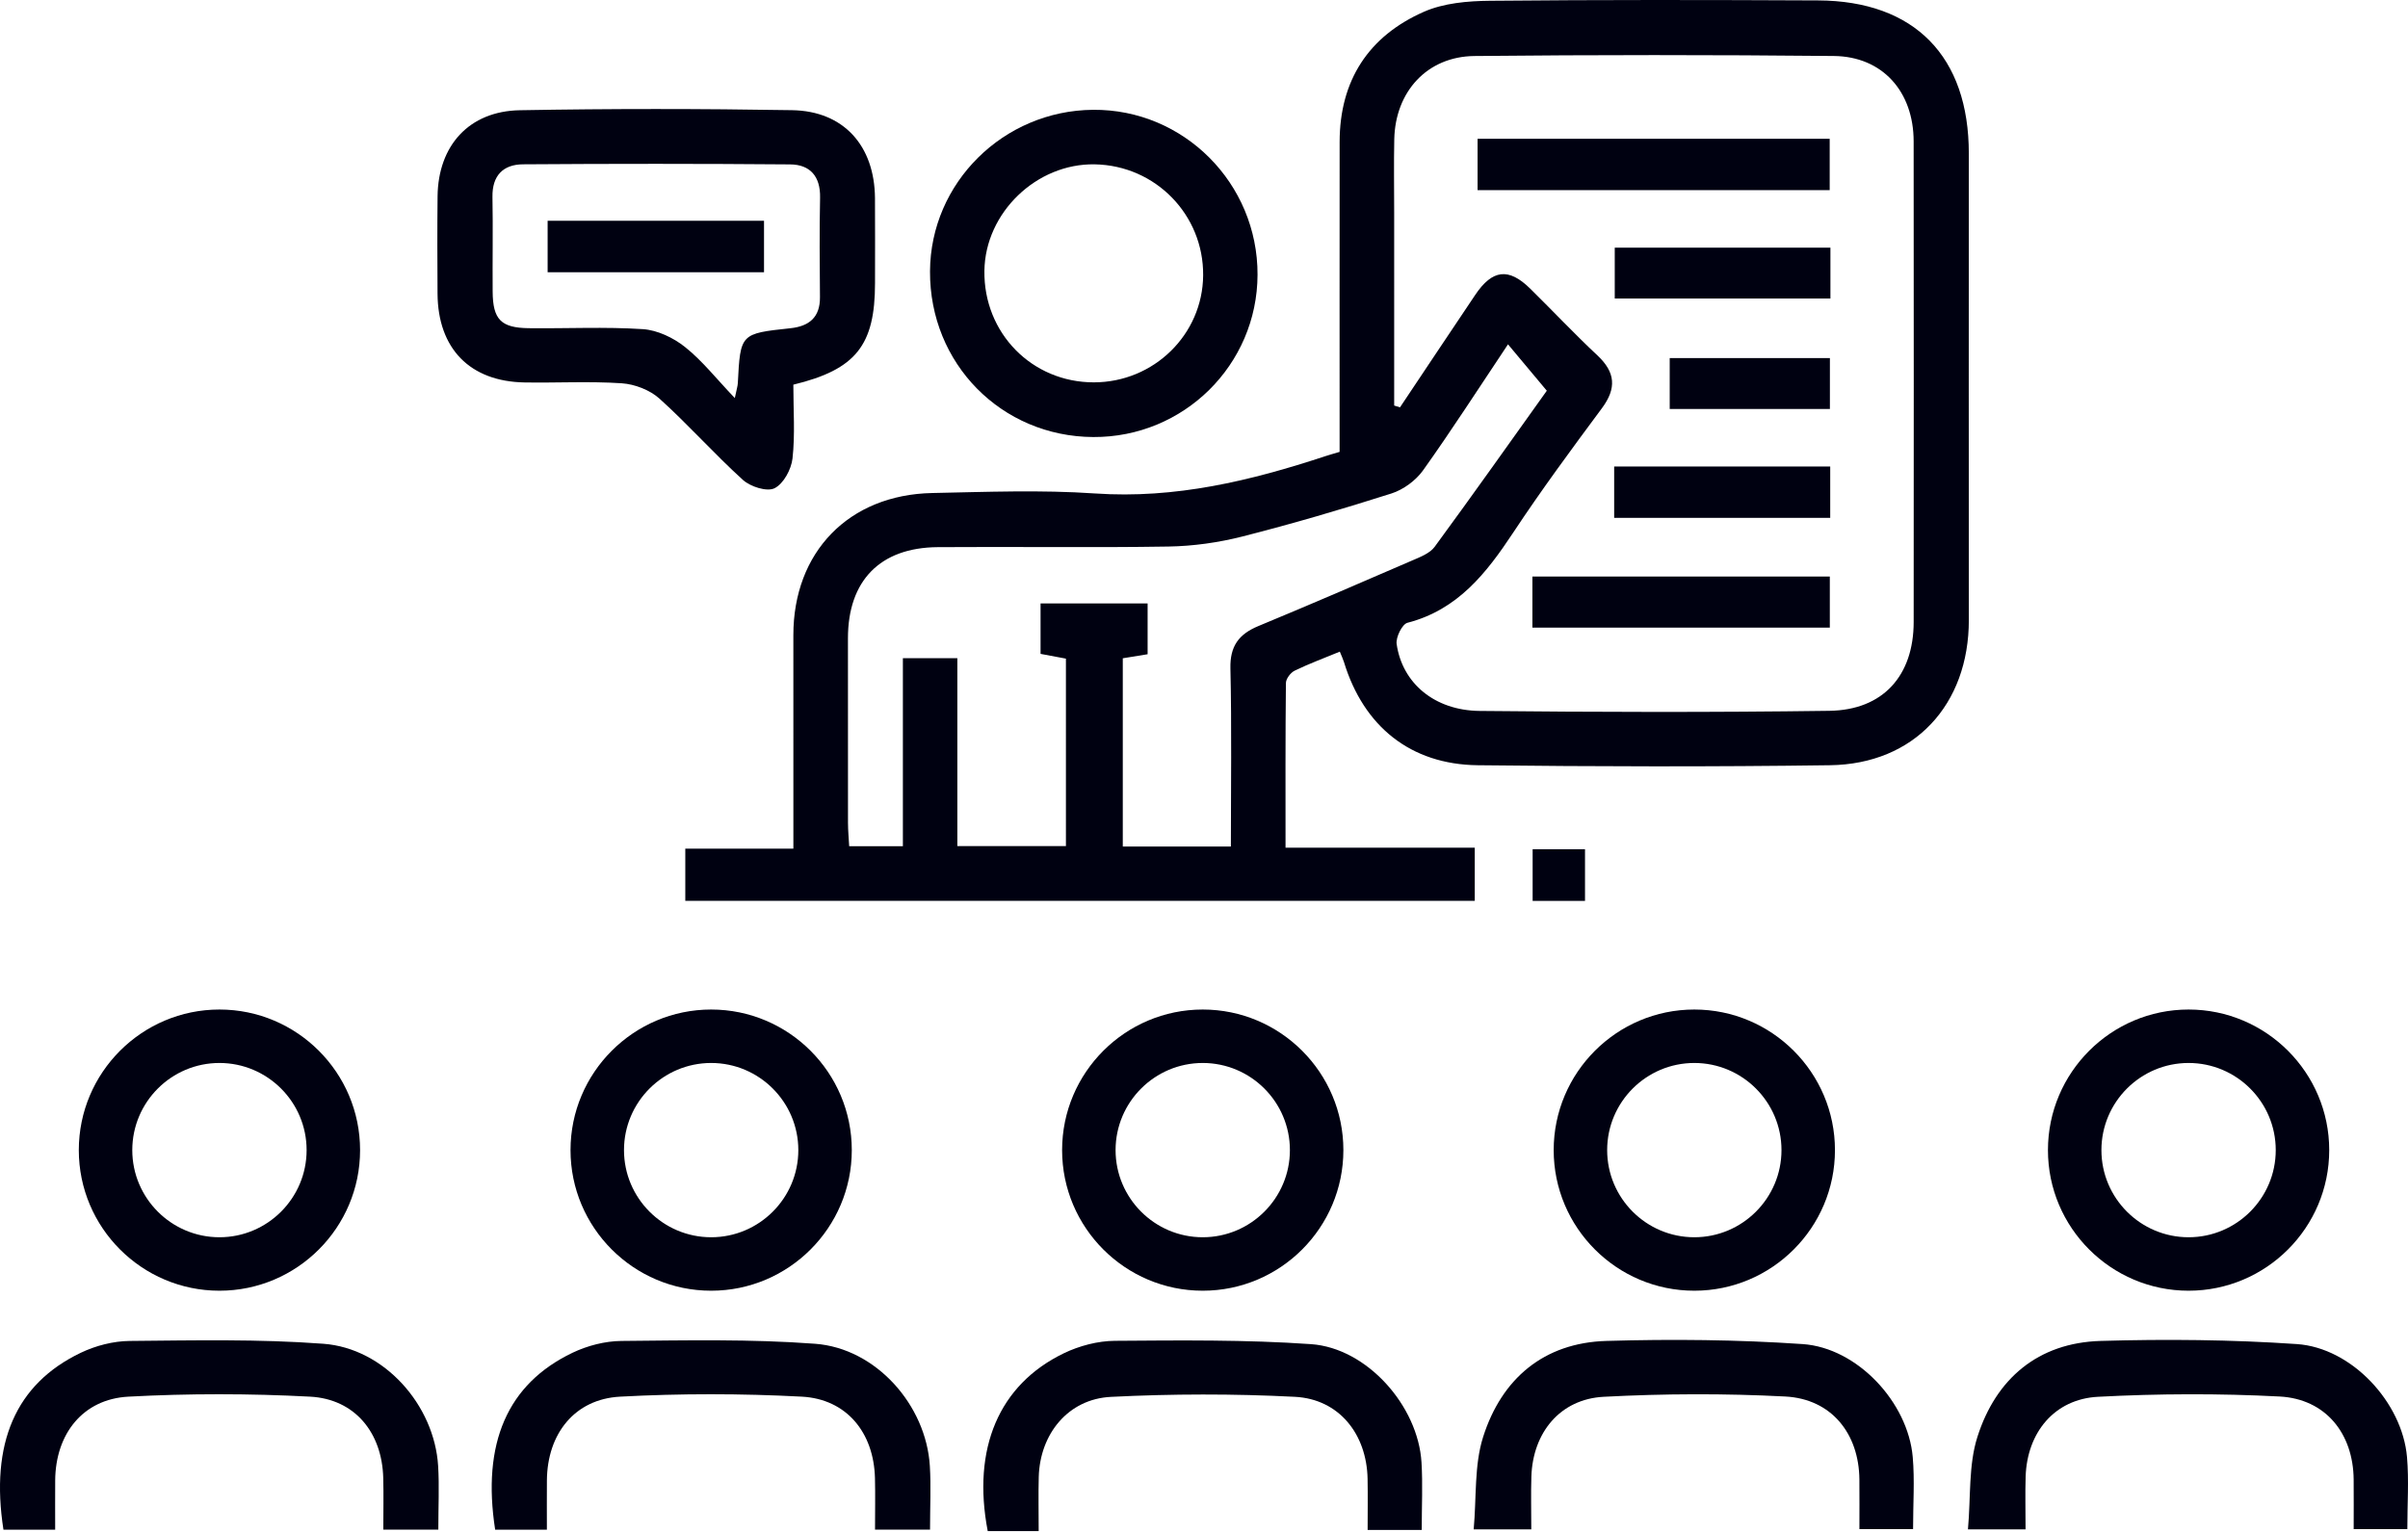
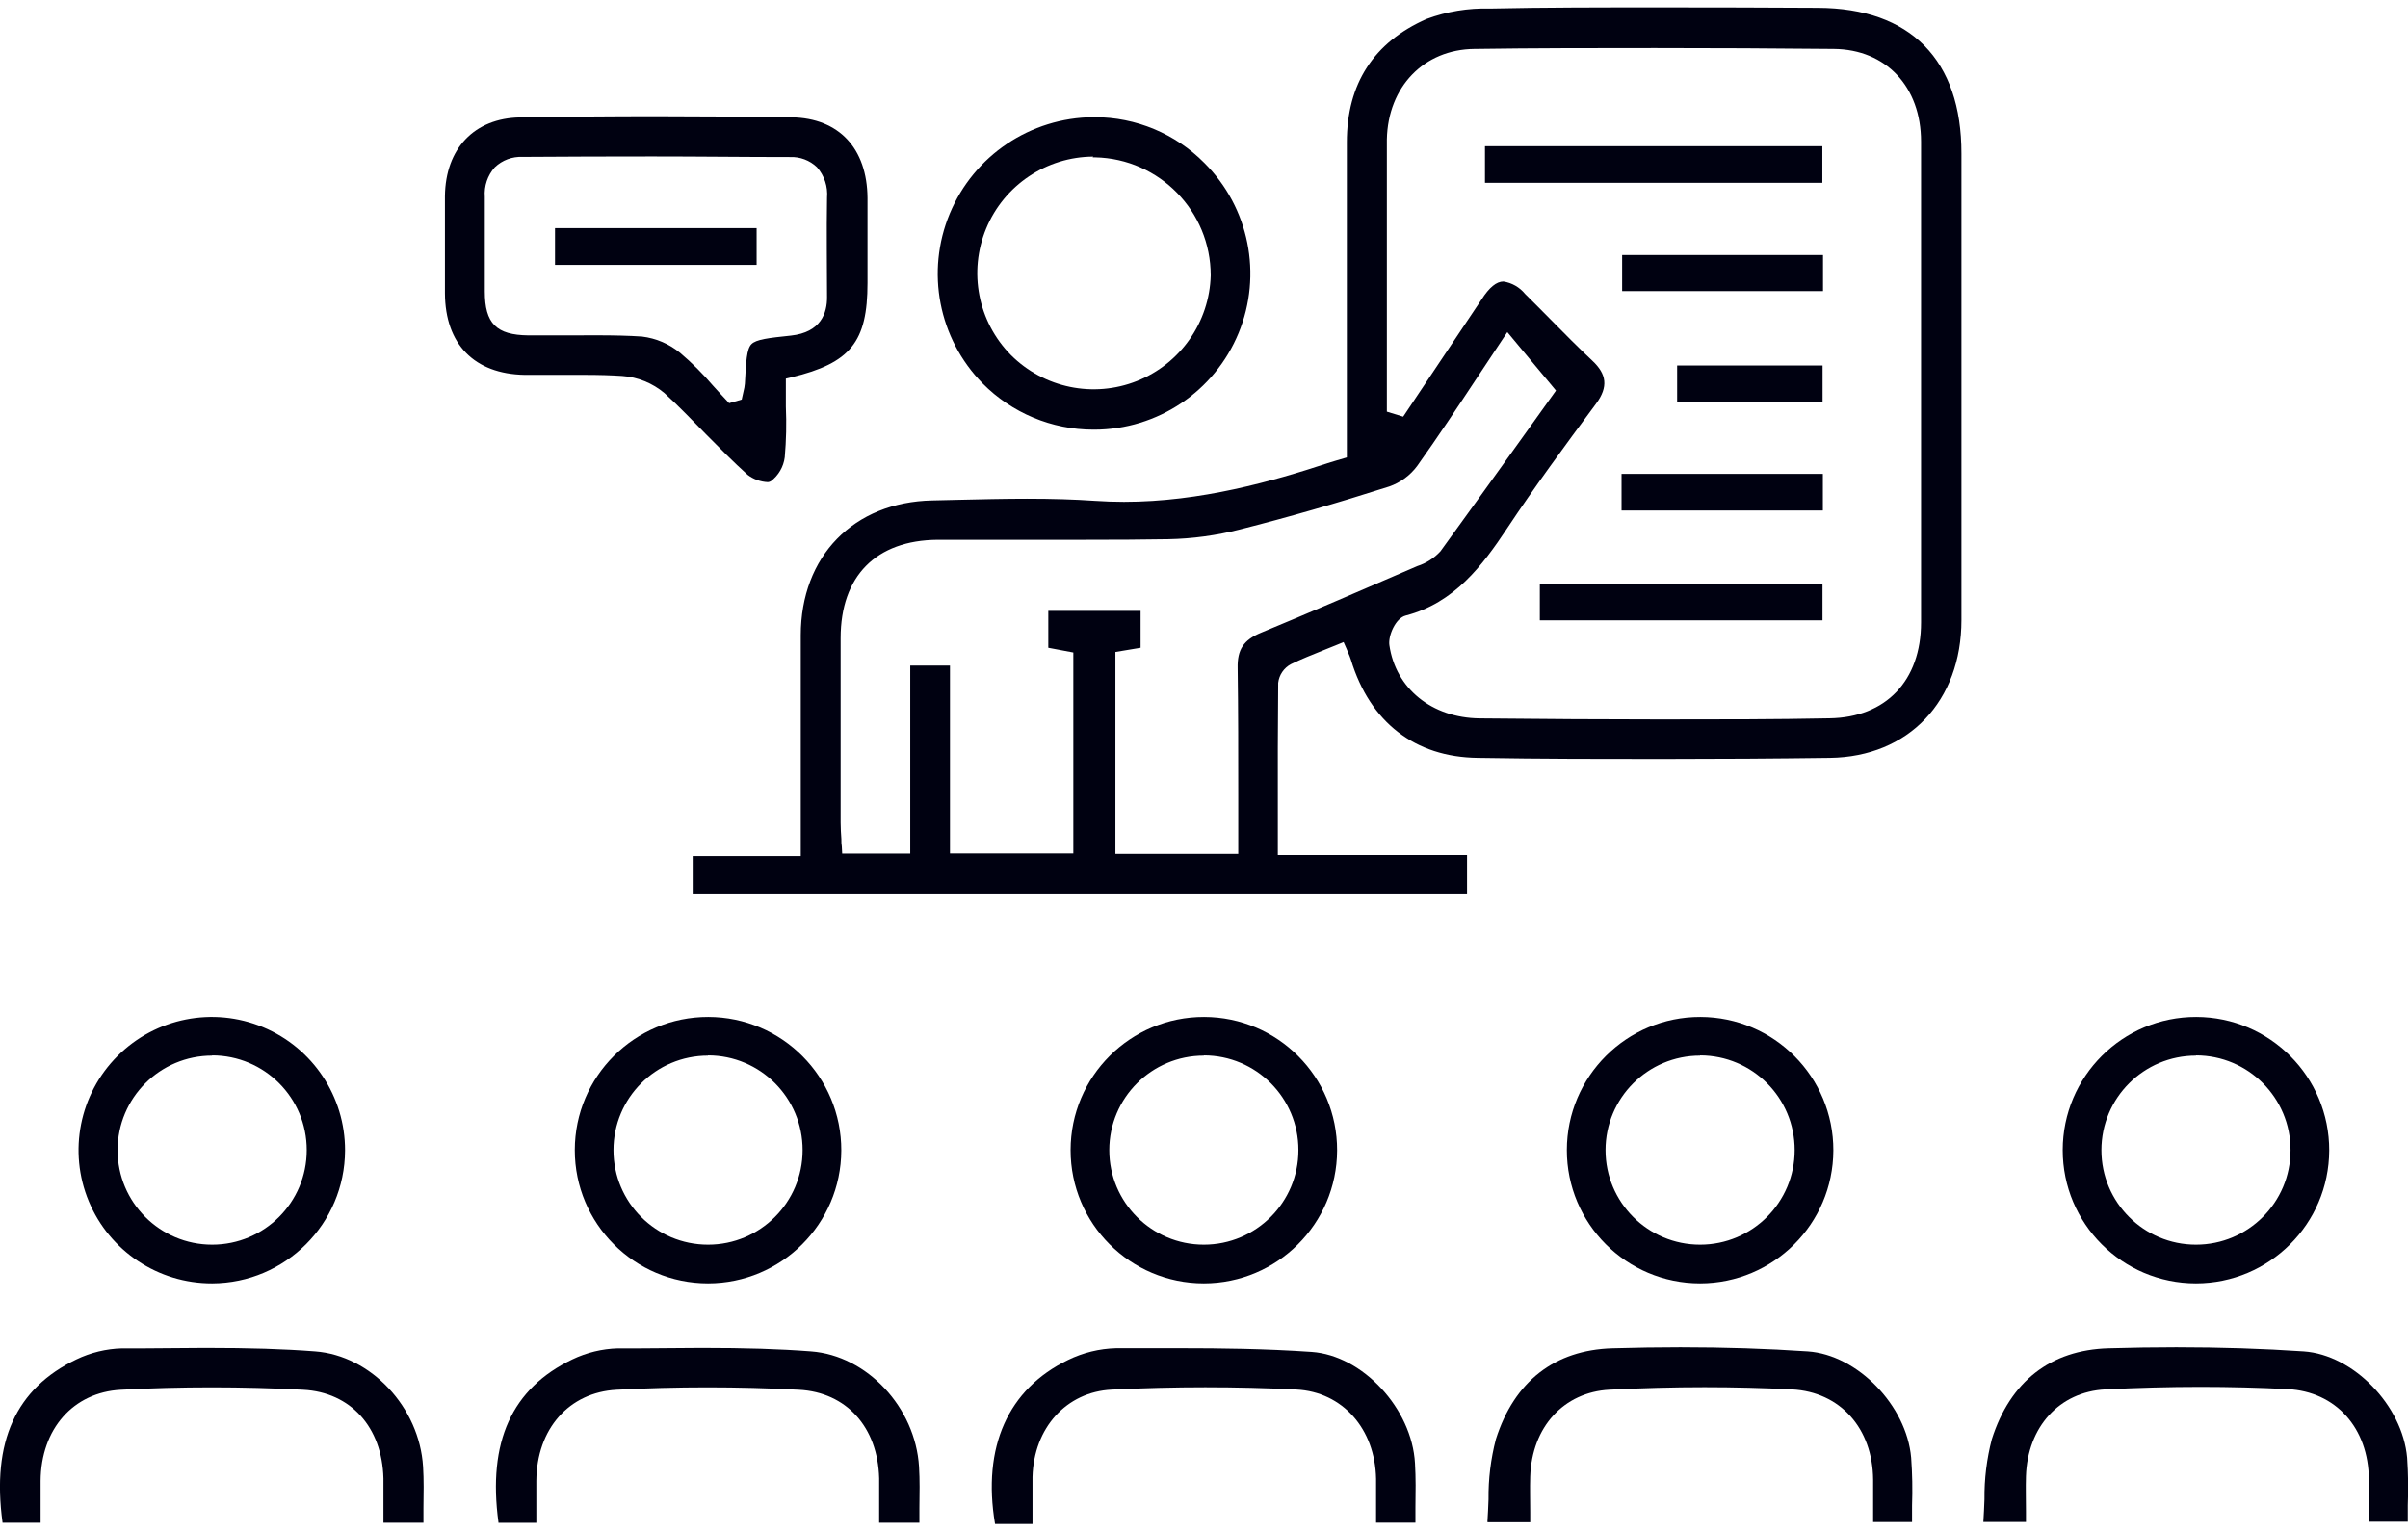
- <svg xmlns="http://www.w3.org/2000/svg" version="1.1" x="0px" y="0px" viewBox="0 0 326.185 207.463" enable-background="new 0 0 326.185 207.463" xml:space="preserve">
-   <g id="logo" display="none">
- </g>
-   <g id="Layer_1">
-     <g>
-       <g>
-         <path fill="#000111" d="M181.461,61.229c0-14.156-0.011-28.078,0.004-41.999c0.009-8.317,3.908-14.322,11.402-17.628     c2.696-1.189,5.96-1.468,8.972-1.497c14.81-0.144,29.622-0.118,44.432-0.049c13.089,0.061,20.429,7.596,20.423,20.745     c-0.01,21.064-0.012,42.129,0.003,63.193c0.008,11.504-7.397,19.536-18.805,19.693c-15.905,0.219-31.817,0.184-47.723,0.001     c-9.1-0.105-15.451-5.259-18.117-13.981c-0.119-0.389-0.3-0.759-0.561-1.41c-2.141,0.883-4.177,1.635-6.119,2.579     c-0.551,0.268-1.177,1.092-1.183,1.667c-0.08,7.325-0.052,14.65-0.052,22.316c8.671,0,17.059,0,25.633,0c0,2.573,0,4.803,0,7.205     c-35.66,0-71.169,0-106.941,0c0-2.21,0-4.441,0-7.07c4.689,0,9.448,0,14.641,0c0-1.558,0-2.729,0-3.9     c-0.001-8.338,0.004-16.676-0.003-25.014c-0.01-11.262,7.496-19.047,18.814-19.276c7.348-0.149,14.729-0.443,22.045,0.059     c10.869,0.747,21.08-1.708,31.214-5.056C180.052,61.637,180.576,61.494,181.461,61.229z M188.854,54.951     c0.263,0.081,0.525,0.163,0.788,0.244c3.396-5.081,6.783-10.169,10.193-15.241c2.32-3.45,4.526-3.711,7.44-0.849     c3.05,2.997,5.977,6.124,9.099,9.042c2.458,2.298,2.629,4.461,0.617,7.171c-4.115,5.543-8.217,11.108-12.024,16.864     c-3.631,5.491-7.508,10.444-14.316,12.205c-0.719,0.186-1.592,1.968-1.463,2.876c0.756,5.298,5.122,9.004,11.24,9.067     c15.789,0.163,31.582,0.203,47.369-0.015c7.288-0.1,11.422-4.776,11.427-12.028c0.014-21.712,0.018-43.424-0.004-65.135     c-0.007-6.745-4.222-11.499-10.81-11.565c-16.227-0.163-32.458-0.161-48.685,0.003c-6.4,0.065-10.722,4.819-10.859,11.279     c-0.07,3.288-0.013,6.579-0.013,9.869C188.854,37.476,188.854,46.214,188.854,54.951z M144.389,89.244     c-1.375-0.258-2.43-0.456-3.436-0.645c0-2.388,0-4.629,0-6.833c5.007,0,9.755,0,14.501,0c0,2.453,0,4.61,0,6.883     c-1.205,0.196-2.265,0.369-3.362,0.547c0,8.566,0,17.043,0,25.509c4.936,0,9.606,0,14.641,0c0-8.17,0.122-16.154-0.062-24.132     c-0.07-3.024,1.136-4.645,3.788-5.744c6.982-2.892,13.92-5.889,20.855-8.893c1.083-0.469,2.375-0.962,3.024-1.845     c5.245-7.145,10.359-14.387,15.191-21.149c-1.846-2.208-3.478-4.159-5.257-6.285c-4.008,6.001-7.621,11.629-11.5,17.067     c-0.987,1.384-2.673,2.626-4.29,3.142c-6.674,2.13-13.408,4.104-20.198,5.831c-3.245,0.825-6.658,1.303-10.004,1.358     c-10.42,0.17-20.845,0.004-31.267,0.083c-7.801,0.059-12.144,4.546-12.151,12.333c-0.007,8.338-0.007,16.677,0.006,25.015     c0.002,1.058,0.105,2.116,0.162,3.177c2.504,0,4.734,0,7.273,0c0-8.624,0-17.016,0-25.479c2.552,0,4.785,0,7.378,0     c0,8.643,0,17.044,0,25.459c5.118,0,9.87,0,14.709,0C144.389,106.07,144.389,97.754,144.389,89.244z" />
-         <path fill="#000111" d="M107.465,52.122c0,3.449,0.248,6.757-0.112,9.998c-0.164,1.478-1.225,3.441-2.442,4.039     c-1.029,0.505-3.261-0.21-4.28-1.134c-3.897-3.534-7.401-7.503-11.311-11.021c-1.298-1.168-3.344-1.952-5.105-2.07     c-4.37-0.292-8.773-0.038-13.161-0.113c-7.405-0.127-11.742-4.587-11.786-12.045c-0.026-4.389-0.042-8.779,0.005-13.168     c0.073-6.88,4.265-11.549,11.146-11.672c12.286-0.219,24.581-0.213,36.867-0.008c7.005,0.116,11.183,4.818,11.238,11.921     c0.029,3.84,0.004,7.681,0.005,11.522C118.529,46.767,115.956,50.068,107.465,52.122z M99.537,53.939     c0.253-1.227,0.386-1.615,0.406-2.009c0.35-6.725,0.347-6.729,7.125-7.454c2.536-0.271,4.028-1.468,4.003-4.215     c-0.04-4.496-0.075-8.994,0.016-13.488c0.058-2.87-1.346-4.475-4.052-4.497c-12.062-0.099-24.126-0.098-36.188-0.012     c-2.675,0.019-4.191,1.515-4.138,4.419c0.079,4.275-0.006,8.554,0.026,12.83c0.028,3.772,1.115,4.91,4.888,4.956     c5.154,0.062,10.323-0.205,15.455,0.129c1.97,0.128,4.14,1.166,5.716,2.422C95.138,48.887,97.035,51.315,99.537,53.939z" />
-         <path fill="#000111" d="M170.345,37.224c-0.035,12.214-9.994,22.058-22.253,21.994c-12.444-0.065-22.181-9.955-22.114-22.462     c0.064-11.993,9.943-21.777,22.089-21.877C160.35,14.778,170.38,24.838,170.345,37.224z M162.978,37.309     c0.067-8.204-6.447-14.883-14.667-15.041c-7.899-0.151-14.851,6.544-14.965,14.412c-0.122,8.442,6.44,15.136,14.83,15.128     C156.302,51.8,162.912,45.325,162.978,37.309z" />
-         <path fill="#000111" d="M207.427,207.231c-2.719,0-4.961,0-7.804,0c0.394-4.377,0.061-8.701,1.28-12.531     c2.509-7.884,8.212-12.758,16.7-13.006c8.848-0.259,17.742-0.176,26.57,0.426c7.439,0.508,14.282,7.903,14.924,15.306     c0.273,3.143,0.046,6.329,0.046,9.766c-2.349,0-4.573,0-7.269,0c0-2.22,0.017-4.471-0.003-6.721     c-0.057-6.237-3.795-10.921-10.038-11.246c-8.182-0.426-16.42-0.393-24.603,0.039c-5.903,0.312-9.598,4.856-9.791,10.798     C207.365,202.348,207.427,204.638,207.427,207.231z" />
-         <path fill="#000111" d="M125.982,207.265c-2.595,0-4.832,0-7.452,0c0-2.457,0.049-4.73-0.009-7     c-0.157-6.14-3.831-10.7-9.92-11.021c-8.182-0.431-16.422-0.437-24.603,0.001c-6.178,0.331-9.869,5.056-9.915,11.351     c-0.016,2.17-0.003,4.339-0.003,6.677c-2.538,0-4.787,0-7.006,0c-1.814-11.702,1.646-19.749,10.478-23.975     c2.012-0.963,4.396-1.581,6.616-1.601c8.749-0.077,17.533-0.273,26.244,0.381c8.26,0.619,15.041,8.313,15.544,16.559     C126.122,201.36,125.982,204.102,125.982,207.265z" />
-         <path fill="#000111" d="M192.586,207.308c-2.586,0-4.741,0-7.328,0c0-2.402,0.035-4.663-0.007-6.921     c-0.114-6.077-3.868-10.814-9.844-11.12c-8.292-0.425-16.637-0.409-24.93,0.008c-5.789,0.291-9.611,5.021-9.769,10.854     c-0.062,2.288-0.01,4.579-0.01,7.335c-1.405,0-2.568,0-3.732,0c-1.079,0-2.158,0-3.169,0     c-2.145-11.195,1.516-19.845,10.298-24.092c2.102-1.017,4.601-1.676,6.924-1.693c8.859-0.065,17.746-0.165,26.573,0.451     c7.588,0.53,14.504,8.37,14.964,16.031C192.734,201.101,192.586,204.06,192.586,207.308z" />
-         <path fill="#000111" d="M214.704,122.074c-2.439,0-4.679,0-7.095,0c0-2.395,0-4.638,0-7.006c2.429,0,4.67,0,7.095,0     C214.704,117.373,214.704,119.516,214.704,122.074z" />
-         <path fill="#000111" d="M200.151,25.765c0-2.462,0-4.612,0-6.959c15.931,0,31.677,0,47.697,0c0,2.247,0,4.483,0,6.959     C232.06,25.765,216.228,25.765,200.151,25.765z" />
-         <path fill="#000111" d="M207.577,85.042c0-2.379,0-4.531,0-6.927c13.442,0,26.736,0,40.288,0c0,2.234,0,4.467,0,6.927     C234.551,85.042,221.237,85.042,207.577,85.042z" />
-         <path fill="#000111" d="M218.653,70.172c0-2.432,0-4.574,0-6.958c9.77,0,19.416,0,29.266,0c0,2.317,0,4.54,0,6.958     C238.181,70.172,228.61,70.172,218.653,70.172z" />
-         <path fill="#000111" d="M247.947,33.555c0,2.31,0,4.459,0,6.895c-9.66,0-19.315,0-29.215,0c0-2.222,0-4.448,0-6.895     C228.472,33.555,238.122,33.555,247.947,33.555z" />
-         <path fill="#000111" d="M226.177,55.419c0-2.302,0-4.455,0-6.896c7.146,0,14.298,0,21.699,0c0,2.215,0,4.447,0,6.896     C240.678,55.419,233.519,55.419,226.177,55.419z" />
-         <path fill="#000111" d="M74.181,36.89c0-2.396,0-4.564,0-6.978c9.754,0,19.422,0,29.312,0c0,2.255,0,4.492,0,6.978     C93.868,36.89,84.202,36.89,74.181,36.89z" />
-         <g>
-           <path fill="#000111" d="M96.333,174.89c-10.504,0-19.051-8.546-19.051-19.05c0-10.504,8.546-19.05,19.051-19.05      s19.05,8.546,19.05,19.05C115.383,166.344,106.837,174.89,96.333,174.89z M96.333,144.032c-6.51,0-11.807,5.297-11.807,11.807      s5.297,11.807,11.807,11.807c6.51,0,11.807-5.297,11.807-11.807S102.843,144.032,96.333,144.032z" />
-         </g>
-         <g>
-           <path fill="#000111" d="M162.922,174.89c-10.504,0-19.051-8.546-19.051-19.05c0-10.504,8.546-19.05,19.051-19.05      c10.504,0,19.051,8.546,19.051,19.05C181.973,166.344,173.426,174.89,162.922,174.89z M162.922,144.032      c-6.51,0-11.807,5.297-11.807,11.807s5.297,11.807,11.807,11.807s11.807-5.297,11.807-11.807S169.432,144.032,162.922,144.032z" />
-         </g>
-         <path fill="#000111" d="M59.375,207.265c-2.595,0-4.832,0-7.452,0c0-2.457,0.049-4.73-0.009-7     c-0.157-6.14-3.831-10.7-9.92-11.021c-8.182-0.431-16.422-0.437-24.603,0.001c-6.178,0.331-9.869,5.056-9.915,11.351     c-0.016,2.17-0.003,4.339-0.003,6.677c-2.538,0-4.787,0-7.006,0c-1.814-11.702,1.646-19.749,10.478-23.975     c2.012-0.963,4.396-1.581,6.616-1.601c8.749-0.077,17.533-0.273,26.244,0.381c8.26,0.619,15.041,8.313,15.544,16.559     C59.515,201.36,59.375,204.102,59.375,207.265z" />
-         <g>
-           <path fill="#000111" d="M29.726,174.89c-10.504,0-19.051-8.546-19.051-19.05c0-10.504,8.546-19.05,19.051-19.05      s19.05,8.546,19.05,19.05C48.776,166.344,40.23,174.89,29.726,174.89z M29.726,144.032c-6.51,0-11.807,5.297-11.807,11.807      s5.297,11.807,11.807,11.807s11.807-5.297,11.807-11.807S36.236,144.032,29.726,144.032z" />
-         </g>
-         <g>
-           <path fill="#000111" d="M229.511,174.89c-10.504,0-19.051-8.546-19.051-19.05c0-10.504,8.546-19.05,19.051-19.05      c10.504,0,19.05,8.546,19.05,19.05C248.561,166.344,240.016,174.89,229.511,174.89z M229.511,144.032      c-6.51,0-11.807,5.297-11.807,11.807s5.297,11.807,11.807,11.807c6.51,0,11.807-5.297,11.807-11.807      S236.021,144.032,229.511,144.032z" />
-         </g>
-         <path fill="#000111" d="M274.38,207.231c-2.719,0-4.961,0-7.804,0c0.394-4.377,0.061-8.701,1.28-12.531     c2.509-7.884,8.212-12.758,16.7-13.006c8.848-0.259,17.742-0.176,26.57,0.426c7.439,0.508,14.282,7.903,14.924,15.306     c0.273,3.143,0.046,6.329,0.046,9.766c-2.349,0-4.573,0-7.269,0c0-2.22,0.017-4.471-0.003-6.721     c-0.057-6.237-3.795-10.921-10.038-11.246c-8.182-0.426-16.42-0.393-24.603,0.039c-5.903,0.312-9.598,4.856-9.791,10.798     C274.317,202.348,274.38,204.638,274.38,207.231z" />
-         <g>
-           <path fill="#000111" d="M296.463,174.89c-10.504,0-19.051-8.546-19.051-19.05c0-10.504,8.546-19.05,19.051-19.05      c10.504,0,19.05,8.546,19.05,19.05C315.513,166.344,306.968,174.89,296.463,174.89z M296.463,144.032      c-6.51,0-11.807,5.297-11.807,11.807s5.297,11.807,11.807,11.807c6.51,0,11.807-5.297,11.807-11.807      S302.974,144.032,296.463,144.032z" />
-         </g>
-       </g>
-     </g>
-   </g>
+ <svg xmlns="http://www.w3.org/2000/svg" id="Layer_1" data-name="Layer 1" viewBox="0 0 326.18 207.46">
+   <defs>
+     <style>.cls-1{fill:#000111;}</style>
+   </defs>
+   <path class="cls-1" d="M93.83,121.06V116h14.64V103.75q0-8.83,0-17.67c0-10.71,7.16-18.06,17.83-18.27l3.39-.08c3.09-.07,6.28-0.15,9.41-0.15,3.43,0,6.42.09,9.15,0.28,1.32,0.09,2.67.14,4,.14,10.38,0,20.19-2.8,27.58-5.24l1.08-.33,1.53-.45V49c0-10,0-19.84,0-29.72,0-7.93,3.64-13.55,10.8-16.71a22.76,22.76,0,0,1,8.58-1.41C209.11,1,216.8,1,225.34,1q10.46,0,20.92.06C258.8,1.11,265.7,8.13,265.69,20.8q0,31.6,0,63.2c0,11-7.15,18.55-17.82,18.69-7.3.1-15,.15-22.84,0.15s-16.07,0-24.86-.15c-8.49-.1-14.59-4.81-17.17-13.27a9.5,9.5,0,0,0-.35-0.91l-0.24-.58L182,87l-0.93.38-1.76.71c-1.54.62-3,1.2-4.42,1.89a3.3,3.3,0,0,0-1.75,2.55c-0.06,5.86-.06,11.63-0.05,17.74v5.59h25.63v5.21H93.83Zm57.26-32.72v27.36h16.64v-1q0-3.51,0-7c0-5.64,0-11.47-.08-17.17-0.06-2.51.8-3.82,3.17-4.8,7-2.9,13.87-5.87,20.87-8.9l0.3-.13a7.24,7.24,0,0,0,3.13-2c4-5.52,8-11.08,11.84-16.45l3.81-5.33L204.18,45l-0.74,1.11c-1.1,1.65-2.17,3.27-3.23,4.87-2.8,4.24-5.45,8.24-8.25,12.17a8,8,0,0,1-3.78,2.77C181,68.21,174.41,70.11,168,71.73a42.57,42.57,0,0,1-9.77,1.33c-3.39.06-7,.08-11.65,0.08H133.73l-6.72,0c-8.35.06-13.14,4.92-13.14,13.33s0,16.68,0,25c0,0.76.05,1.51,0.1,2.24,0,0.33,0,.66.06,1l0.05,0.95h9.22V90.18h5.38v25.46h16.71V88.41L142,87.77v-5h12.5v5Zm52.56-50.2a4.7,4.7,0,0,1,2.92,1.67c1.17,1.15,2.32,2.32,3.48,3.49,1.82,1.85,3.71,3.76,5.64,5.57s2.21,3.53.5,5.84c-4.38,5.9-8.31,11.25-12.06,16.91-3.32,5-7.12,10.08-13.73,11.79-1.38.36-2.38,2.75-2.2,4,0.84,5.87,5.75,9.86,12.22,9.93,8.81,0.09,16.81.14,24.45,0.14,8.09,0,15.59,0,22.94-.15,7.65-.11,12.41-5.1,12.41-13q0-32.57,0-65.14c0-7.44-4.75-12.49-11.8-12.56-8-.08-16.17-0.12-24.21-0.12s-16.37,0-24.5.12c-6.82.07-11.7,5.11-11.85,12.26,0,2.28,0,4.6,0,6.83,0,1,0,2,0,3.06v27l2.21,0.68,3.52-5.27q3.54-5.3,7.08-10.59C201.74,38.92,202.71,38.14,203.65,38.14Z" />
+   <path class="cls-1" d="M104,65.33a4.87,4.87,0,0,1-2.74-1c-1.9-1.72-3.74-3.58-5.52-5.38S92,55.07,90,53.26a10,10,0,0,0-5.71-2.32c-1.5-.1-3.14-0.15-5.17-0.15l-3.11,0-3.09,0H71.07c-6.82-.12-10.76-4.15-10.8-11.05,0-4,0-8.56,0-13.15,0.07-6.48,4-10.57,10.16-10.68s12.26-.16,18.46-0.16c6,0,12.21.05,18.37,0.15,6.37,0.11,10.2,4.19,10.25,10.93,0,2.63,0,5.26,0,7.88v3.63c0,8-2.31,10.85-10.3,12.78l-0.76.18v0.79c0,1,0,2,0,3a52.19,52.19,0,0,1-.15,6.87,4.84,4.84,0,0,1-1.89,3.25A1,1,0,0,1,104,65.33Zm-23.2-19.9c2.43,0,4.39.05,6.17,0.17a10,10,0,0,1,5.16,2.21,38.38,38.38,0,0,1,4.44,4.43c0.7,0.77,1.42,1.57,2.2,2.39l1.7-.49c0.1-.47.17-0.81,0.24-1.08a6.16,6.16,0,0,0,.19-1.08c0.16-3,.24-4.68.88-5.34s2.31-.85,5.35-1.17c4.08-.44,4.92-3.08,4.9-5.22,0-3.92-.08-8.79,0-13.46a5.54,5.54,0,0,0-1.36-4.13A5,5,0,0,0,107,21.28c-6.1,0-12.37-.08-18.63-0.08q-8.79,0-17.57.06a5.11,5.11,0,0,0-3.78,1.41,5.4,5.4,0,0,0-1.35,4c0,2.48,0,5,0,7.45,0,1.79,0,3.58,0,5.37,0,4.34,1.57,5.9,5.88,5.95h1.75l3.75,0Z" />
+   <path class="cls-1" d="M148.1,58.22a21.08,21.08,0,0,1-15-6.27,21.21,21.21,0,0,1,15-36.07h0.17a20.87,20.87,0,0,1,14.87,6.2,21.15,21.15,0,0,1-14.9,36.14H148.1Zm0-37a15.79,15.79,0,0,0-11.17,26.88A15.86,15.86,0,0,0,164,37.32a16,16,0,0,0-15.65-16H148Z" />
+   <rect class="cls-1" x="201.15" y="19.81" width="45.7" height="4.96" />
+   <rect class="cls-1" x="208.58" y="79.12" width="38.29" height="4.93" />
+   <rect class="cls-1" x="219.65" y="64.21" width="27.27" height="4.96" />
+   <rect class="cls-1" x="219.73" y="34.55" width="27.21" height="4.89" />
+   <rect class="cls-1" x="227.18" y="49.52" width="19.7" height="4.9" />
+   <rect class="cls-1" x="75.18" y="30.91" width="27.31" height="4.98" />
+   <path class="cls-1" d="M67.52,206.27c-1.48-10.91,1.81-18.14,10-22.07a15.25,15.25,0,0,1,6.19-1.5l3.21,0c2.69,0,5.39-.06,8.08-0.06,6,0,10.57.14,14.87,0.47,7.57,0.57,14.13,7.58,14.62,15.62,0.11,1.81.08,3.65,0.05,5.6,0,0.64,0,1.29,0,2h-5.45q0-.65,0-1.29c0-1.63,0-3.17,0-4.73-0.18-6.95-4.44-11.66-10.87-12-4.12-.22-8.28-0.33-12.39-0.33s-8.26.11-12.32,0.33c-6.44.35-10.81,5.31-10.86,12.34,0,1.48,0,3,0,4.5v1.19H67.52Z" />
+   <path class="cls-1" d="M95.91,173.89a18.05,18.05,0,1,1,18.05-18A18.07,18.07,0,0,1,95.91,173.89Zm0-30.86a12.81,12.81,0,1,0,12.81,12.81A12.82,12.82,0,0,0,95.91,143Z" />
+   <path class="cls-1" d="M134.78,206.46c-1.74-10.39,1.75-18.25,9.9-22.19a15.77,15.77,0,0,1,6.49-1.59h1.21c2.65,0,5.3,0,7.95,0,4.75,0,11,.06,17.34.5,6.9,0.48,13.59,7.67,14,15.09,0.12,2,.09,3.94.06,6,0,0.67,0,1.36,0,2.05h-5.33q0-.63,0-1.24c0-1.6,0-3.15,0-4.7-0.13-6.81-4.57-11.78-10.79-12.1-4.05-.21-8.21-0.31-12.34-0.31s-8.46.11-12.69,0.32c-6.13.31-10.54,5.17-10.72,11.83,0,1.56,0,3.14,0,4.81,0,0.5,0,1,0,1.56h-5.06Z" />
+   <path class="cls-1" d="M163.07,173.89a18.05,18.05,0,1,1,18.05-18A18.07,18.07,0,0,1,163.07,173.89Zm0-30.86a12.81,12.81,0,1,0,12.81,12.81A12.82,12.82,0,0,0,163.07,143Z" />
+   <path class="cls-1" d="M0.34,206.27c-1.48-10.91,1.81-18.14,10-22.07a15.25,15.25,0,0,1,6.19-1.5l3.21,0c2.69,0,5.39-.06,8.08-0.06,6,0,10.57.14,14.87,0.47,7.57,0.57,14.13,7.58,14.62,15.62,0.11,1.8.08,3.65,0.05,5.6,0,0.64,0,1.3,0,2H51.94q0-.65,0-1.28c0-1.63,0-3.18,0-4.74-0.18-6.95-4.44-11.66-10.87-12-4.12-.22-8.28-0.33-12.39-0.33s-8.26.11-12.32,0.33c-6.44.35-10.81,5.31-10.86,12.34,0,1.48,0,3,0,4.49v1.19H0.34Z" />
+   <path class="cls-1" d="M28.74,173.89a18.05,18.05,0,1,1,18-18A18.07,18.07,0,0,1,28.74,173.89Zm0-30.86a12.81,12.81,0,1,0,12.81,12.81A12.82,12.82,0,0,0,28.74,143Z" />
+   <path class="cls-1" d="M201.48,206.23c0.07-1,.11-2.07.15-3.08a30.89,30.89,0,0,1,1-8.15c2.49-7.82,7.95-12.08,15.78-12.31,3.14-.09,6.24-0.14,9.21-0.14,6,0,11.79.19,17.26,0.56,6.71,0.46,13.38,7.32,14,14.4A59.84,59.84,0,0,1,259,204c0,0.73,0,1.48,0,2.23h-5.27v-1.06c0-1.55,0-3.11,0-4.67-0.06-7-4.48-11.9-11-12.24-3.87-.2-7.85-0.3-11.83-0.3-4.23,0-8.56.12-12.88,0.34-6.2.33-10.52,5.06-10.74,11.76-0.05,1.57,0,3.13,0,4.79q0,0.69,0,1.41h-5.72Z" />
+   <path class="cls-1" d="M230.29,173.89a18.05,18.05,0,1,1,18.05-18A18.07,18.07,0,0,1,230.29,173.89Zm0-30.86a12.81,12.81,0,1,0,12.81,12.81A12.82,12.82,0,0,0,230.29,143Z" />
+   <path class="cls-1" d="M268.66,206.23c0.07-1,.11-2.07.15-3.08a30.89,30.89,0,0,1,1-8.15c2.49-7.82,7.95-12.08,15.78-12.31,3.14-.09,6.24-0.14,9.21-0.14,6,0,11.79.19,17.26,0.56,6.71,0.46,13.38,7.32,14,14.4a59.84,59.84,0,0,1,.09,6.45c0,0.73,0,1.48,0,2.23h-5.27v-1.06c0-1.55,0-3.11,0-4.67-0.06-7-4.48-11.9-11-12.24-3.87-.2-7.85-0.3-11.83-0.3-4.23,0-8.56.12-12.88,0.34-6.2.33-10.52,5.06-10.74,11.76-0.05,1.57,0,3.13,0,4.79q0,0.69,0,1.41h-5.72Z" />
+   <path class="cls-1" d="M297.46,173.89a18.05,18.05,0,1,1,18.05-18A18.07,18.07,0,0,1,297.46,173.89Zm0-30.86a12.81,12.81,0,1,0,12.81,12.81A12.82,12.82,0,0,0,297.46,143Z" />
</svg>
